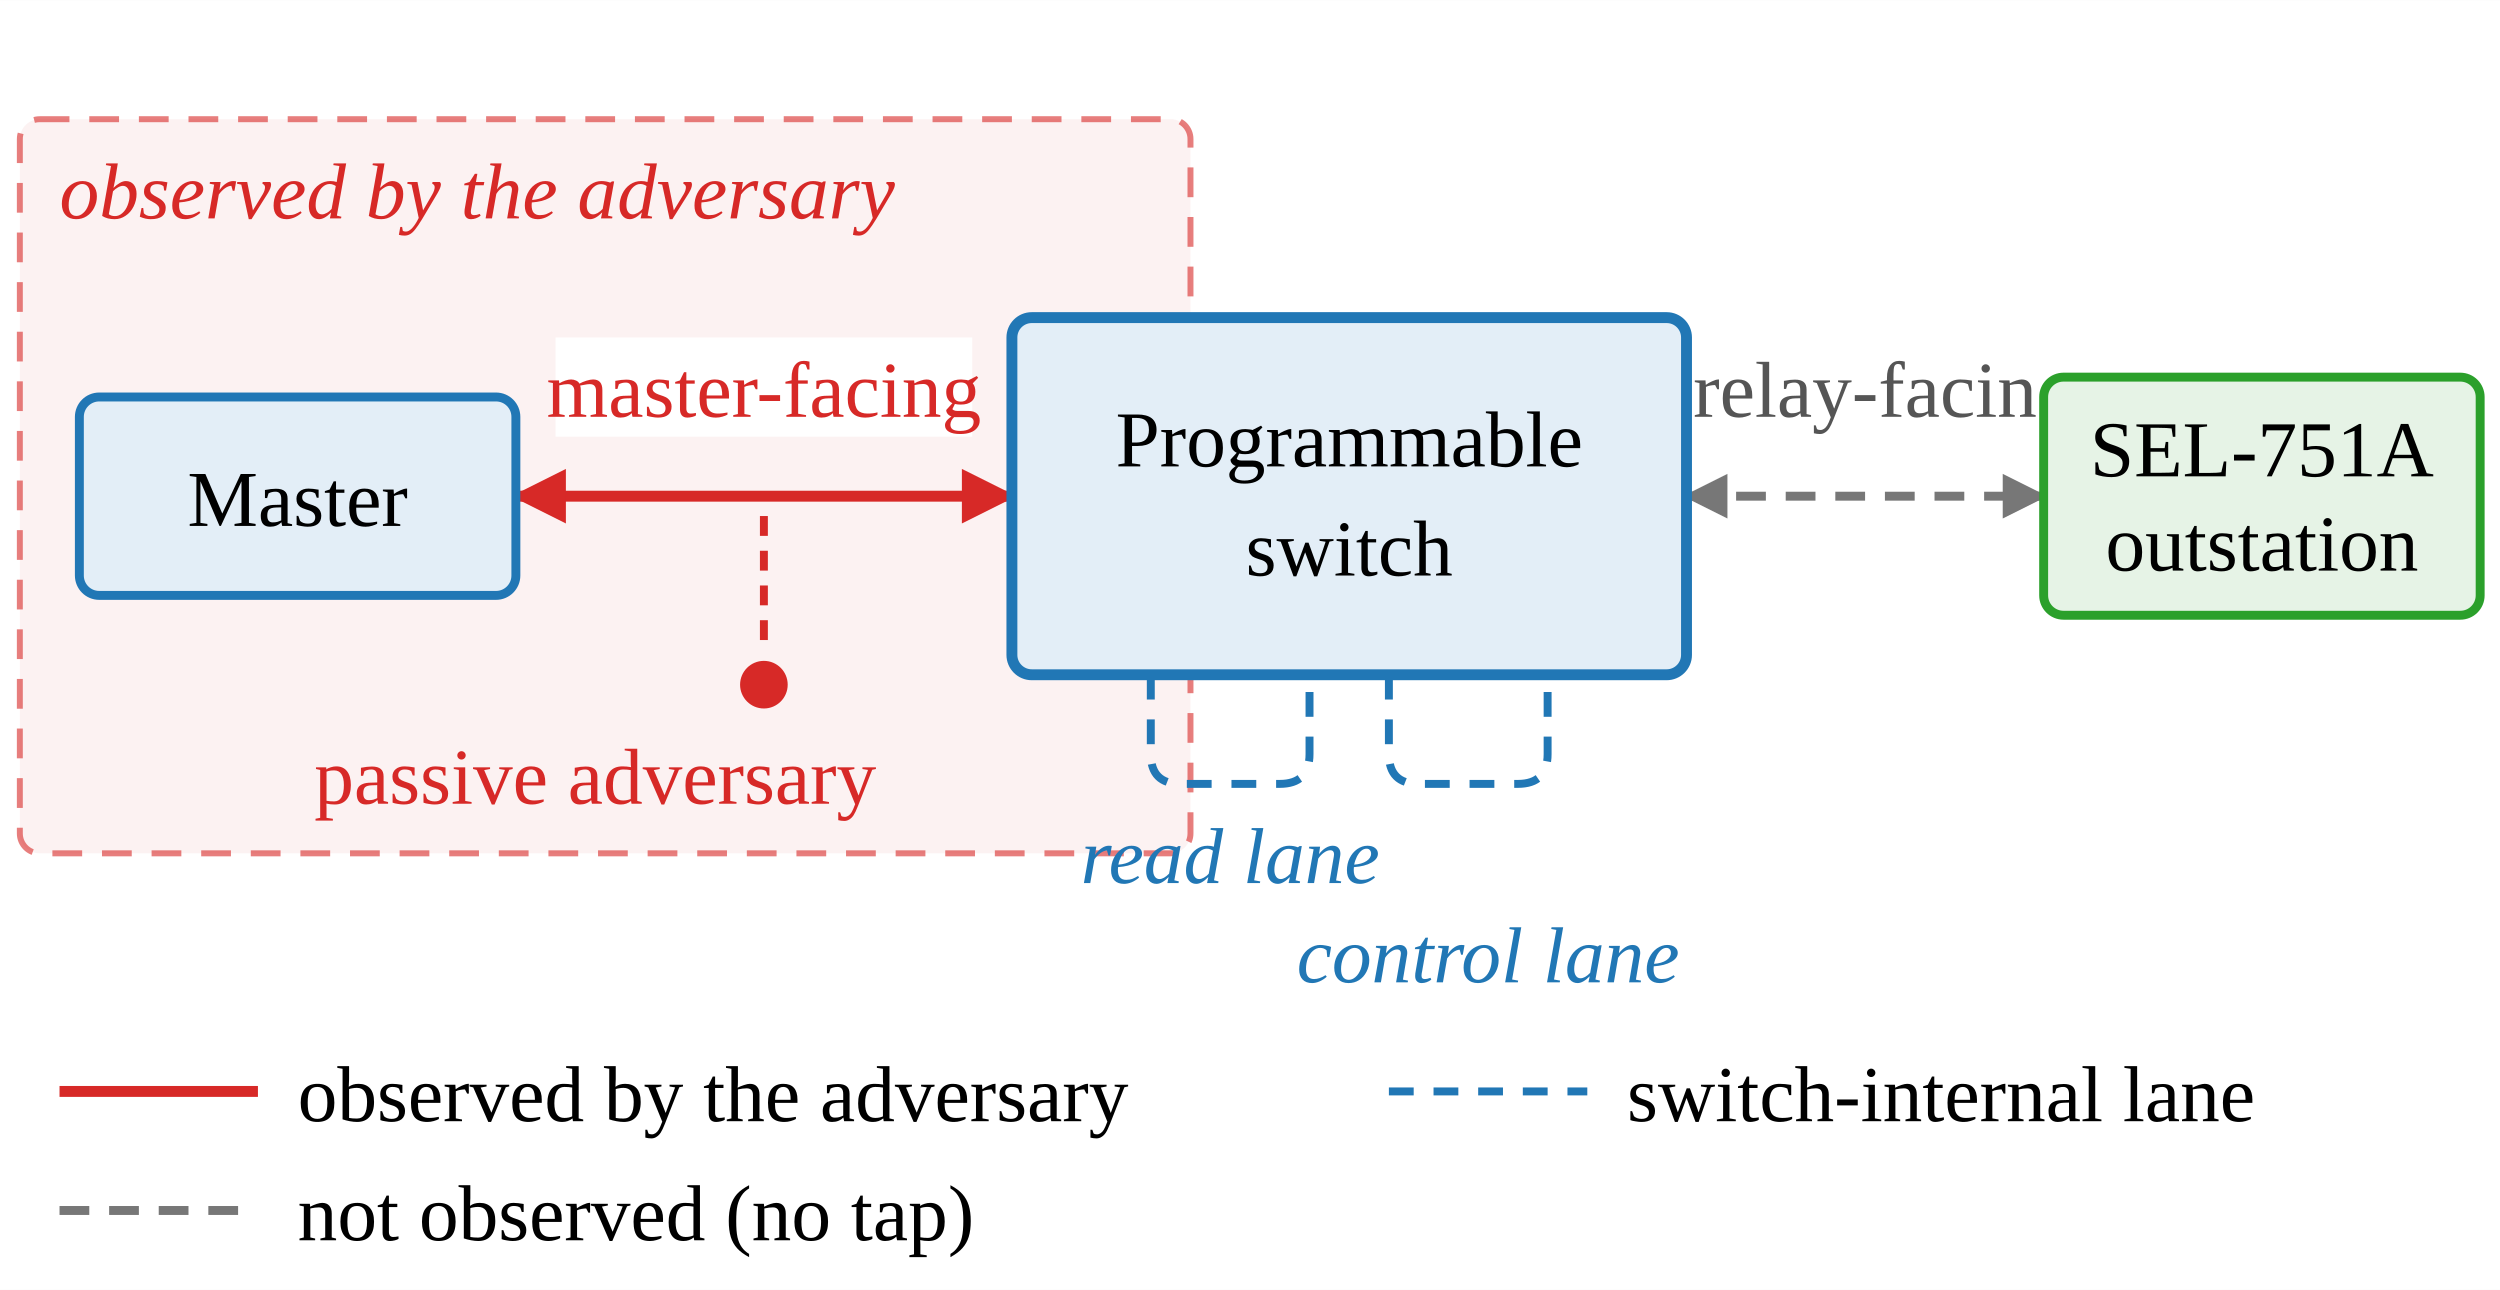
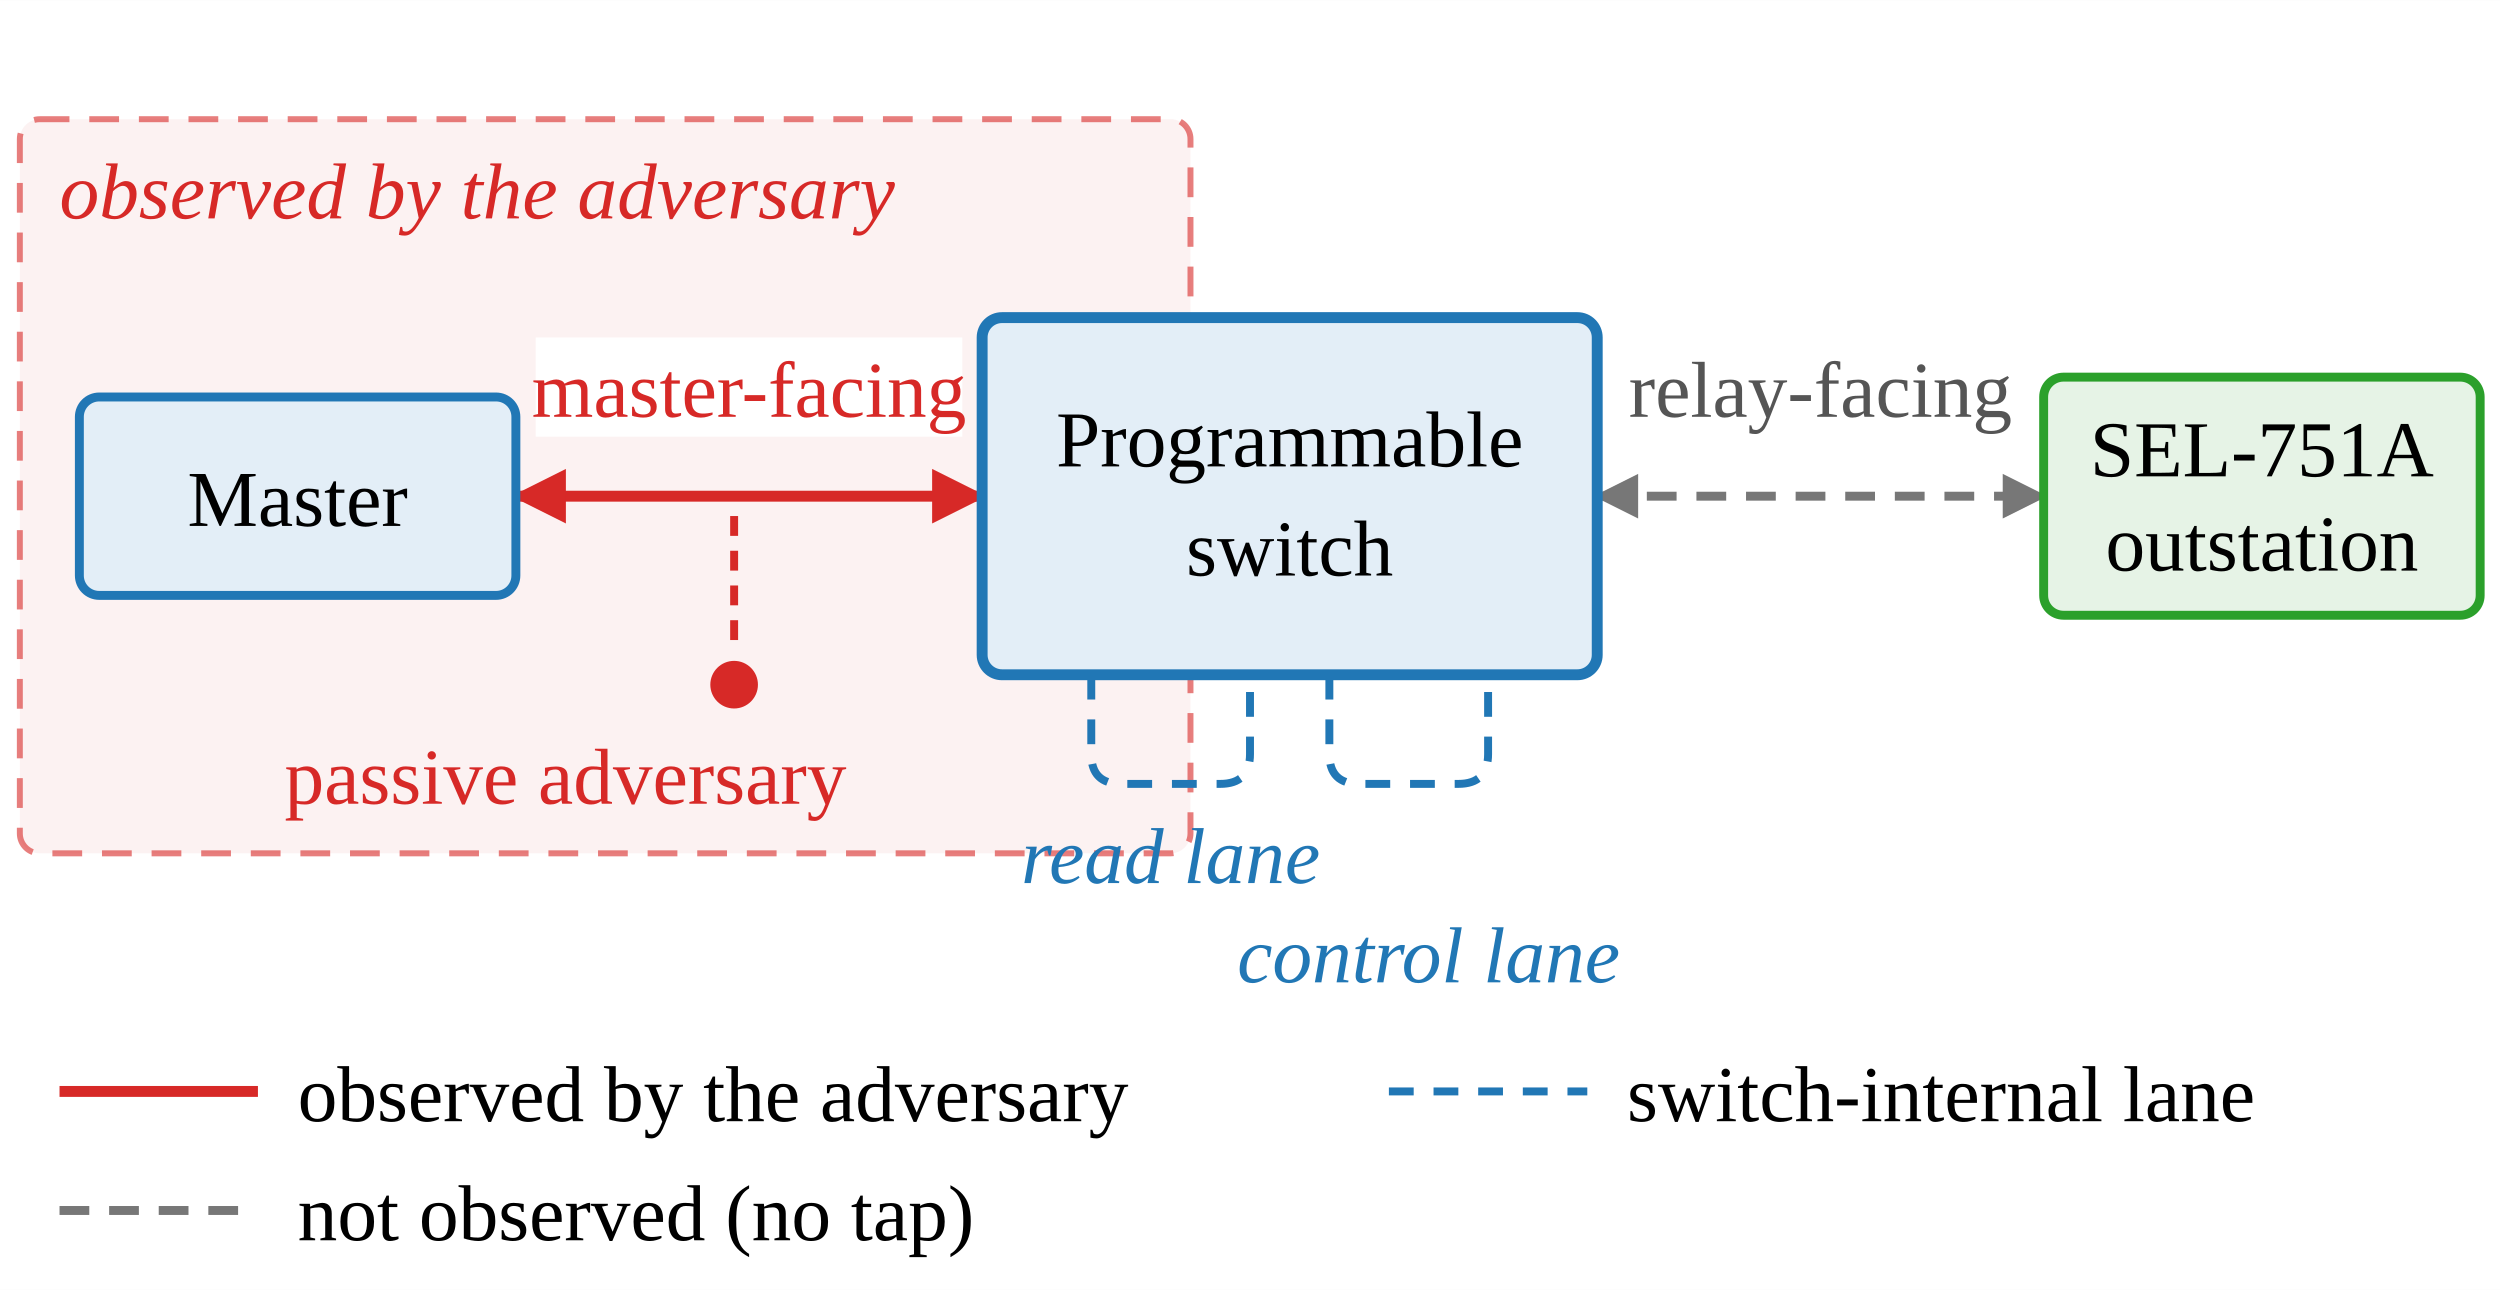
<svg xmlns="http://www.w3.org/2000/svg" viewBox="0 0 252 130" width="3.5in" height="1.806in" role="img" aria-labelledby="obs-title obs-desc">
  <defs>
    <marker id="oR" viewBox="0 0 6 6" refX="5.5" refY="3" markerWidth="5" markerHeight="5" orient="auto-start-reverse">
      <path d="M0,0 L6,3 L0,6 z" fill="#D72927" />
    </marker>
    <marker id="oK" viewBox="0 0 6 6" refX="5.5" refY="3" markerWidth="5" markerHeight="5" orient="auto-start-reverse">
      <path d="M0,0 L6,3 L0,6 z" fill="#777777" />
    </marker>
  </defs>
  <rect width="252" height="130" fill="#ffffff" />
  <g font-family="Times New Roman, Times, serif" font-size="8" fill="#000000">
    <rect x="2" y="12" width="118" height="74" rx="2" fill="#D72927" fill-opacity="0.06" stroke="#D72927" stroke-opacity="0.6" stroke-width="0.6" stroke-dasharray="3,2" />
    <text x="6" y="22" font-style="italic" fill="#D72927">observed by the adversary</text>
-     <line x1="52" y1="50" x2="102" y2="50" stroke="#D72927" stroke-width="1.1" marker-start="url(#oR)" marker-end="url(#oR)" />
-     <rect x="56" y="34" width="42" height="10" fill="#ffffff" />
-     <text x="77" y="42" text-anchor="middle" fill="#D72927">master-facing</text>
-     <line x1="170" y1="50" x2="206" y2="50" stroke="#777777" stroke-width="0.9" stroke-dasharray="3,2" marker-start="url(#oK)" marker-end="url(#oK)" />
-     <rect x="172" y="34" width="36" height="10" fill="#ffffff" />
-     <text x="190" y="42" text-anchor="middle" fill="#555555">relay-facing</text>
+     <line x1="52" y1="50" x2="99" y2="50" stroke="#D72927" stroke-width="1.1" marker-start="url(#oR)" marker-end="url(#oR)" />
+     <rect x="54" y="34" width="43" height="10" fill="#ffffff" />
+     <text x="75.5" y="42" text-anchor="middle" fill="#D72927">master-facing</text>
+     <line x1="161" y1="50" x2="206" y2="50" stroke="#777777" stroke-width="0.9" stroke-dasharray="3,2" marker-start="url(#oK)" marker-end="url(#oK)" />
    <rect x="8" y="40" width="44" height="20" rx="2" fill="#E3EEF7" stroke="#2177B5" stroke-width="0.9" />
    <text x="30" y="53" text-anchor="middle">Master</text>
-     <rect x="102" y="32" width="68" height="36" rx="2" fill="#E3EEF7" stroke="#2177B5" stroke-width="1.1" />
-     <text x="136" y="47" text-anchor="middle">Programmable</text>
-     <text x="136" y="58" text-anchor="middle">switch</text>
+     <rect x="99" y="32" width="62" height="36" rx="2" fill="#E3EEF7" stroke="#2177B5" stroke-width="1.1" />
+     <text x="130" y="47" text-anchor="middle">Programmable</text>
+     <text x="130" y="58" text-anchor="middle">switch</text>
    <rect x="206" y="38" width="44" height="24" rx="2" fill="#E6F3E6" stroke="#2BA02B" stroke-width="0.9" />
    <text x="228" y="48" text-anchor="middle">SEL-751A</text>
    <text x="228" y="57.5" text-anchor="middle">outstation</text>
-     <path d="M 116 68 L 116 76 Q 116 79 119 79 L 129 79 Q 132 79 132 76 L 132 68" fill="none" stroke="#2177B5" stroke-width="0.8" stroke-dasharray="2.5,2" />
-     <path d="M 140 68 L 140 76 Q 140 79 143 79 L 153 79 Q 156 79 156 76 L 156 68" fill="none" stroke="#2177B5" stroke-width="0.8" stroke-dasharray="2.5,2" />
-     <text x="124" y="89" text-anchor="middle" font-style="italic" fill="#2177B5">read lane</text>
-     <text x="150" y="99" text-anchor="middle" font-style="italic" fill="#2177B5">control lane</text>
-     <line x1="77" y1="52" x2="77" y2="66" stroke="#D72927" stroke-width="0.8" stroke-dasharray="2,1.5" />
-     <circle cx="77" cy="69" r="2.4" fill="#D72927" />
-     <text x="60" y="81" text-anchor="middle" fill="#D72927">passive adversary</text>
+     <text x="183.5" y="42" text-anchor="middle" fill="#555555">relay-facing</text>
+     <path d="M 110 68 L 110 76 Q 110 79 113 79 L 123 79 Q 126 79 126 76 L 126 68" fill="none" stroke="#2177B5" stroke-width="0.8" stroke-dasharray="2.5,2" />
+     <path d="M 134 68 L 134 76 Q 134 79 137 79 L 147 79 Q 150 79 150 76 L 150 68" fill="none" stroke="#2177B5" stroke-width="0.8" stroke-dasharray="2.5,2" />
+     <text x="118" y="89" text-anchor="middle" font-style="italic" fill="#2177B5">read lane</text>
+     <text x="144" y="99" text-anchor="middle" font-style="italic" fill="#2177B5">control lane</text>
+     <line x1="74" y1="52" x2="74" y2="66" stroke="#D72927" stroke-width="0.8" stroke-dasharray="2,1.5" />
+     <circle cx="74" cy="69" r="2.4" fill="#D72927" />
+     <text x="57" y="81" text-anchor="middle" fill="#D72927">passive adversary</text>
    <line x1="6" y1="110" x2="26" y2="110" stroke="#D72927" stroke-width="1.1" />
    <text x="30" y="113">observed by the adversary</text>
    <line x1="6" y1="122" x2="26" y2="122" stroke="#777777" stroke-width="0.9" stroke-dasharray="3,2" />
    <text x="30" y="125">not observed (no tap)</text>
    <line x1="140" y1="110" x2="160" y2="110" stroke="#2177B5" stroke-width="0.8" stroke-dasharray="2.5,2" />
    <text x="164" y="113">switch-internal lane</text>
  </g>
</svg>
